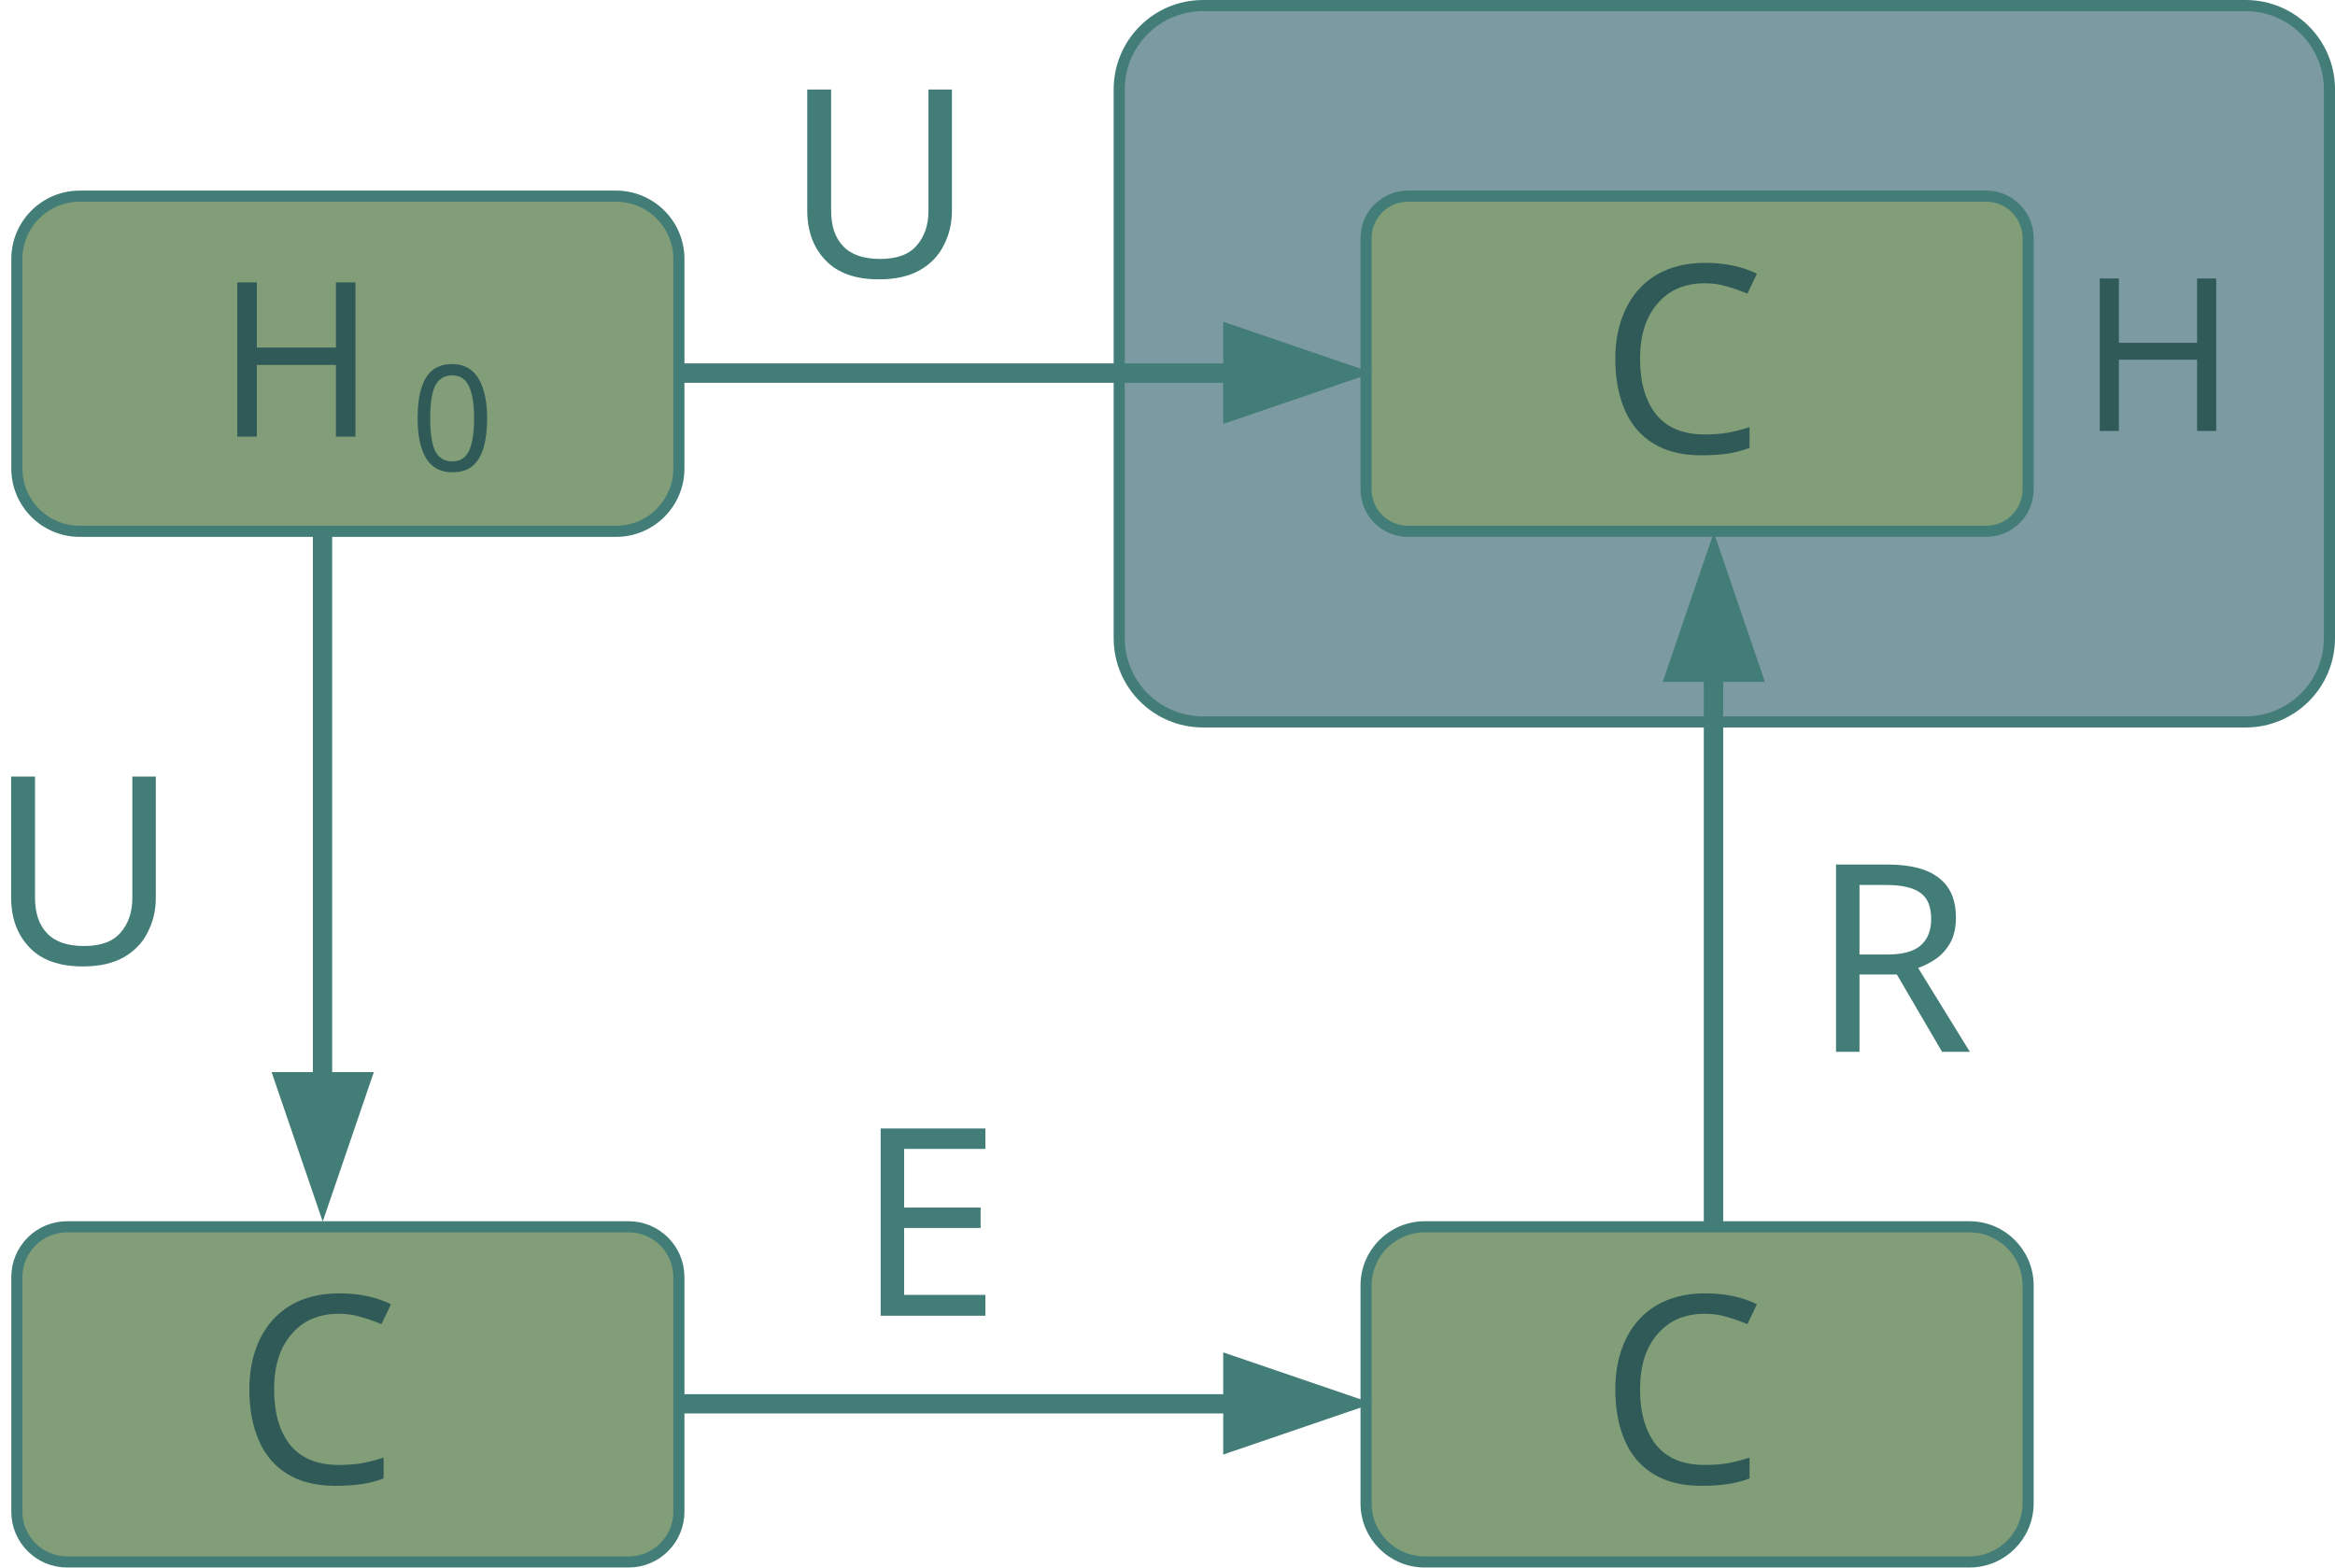
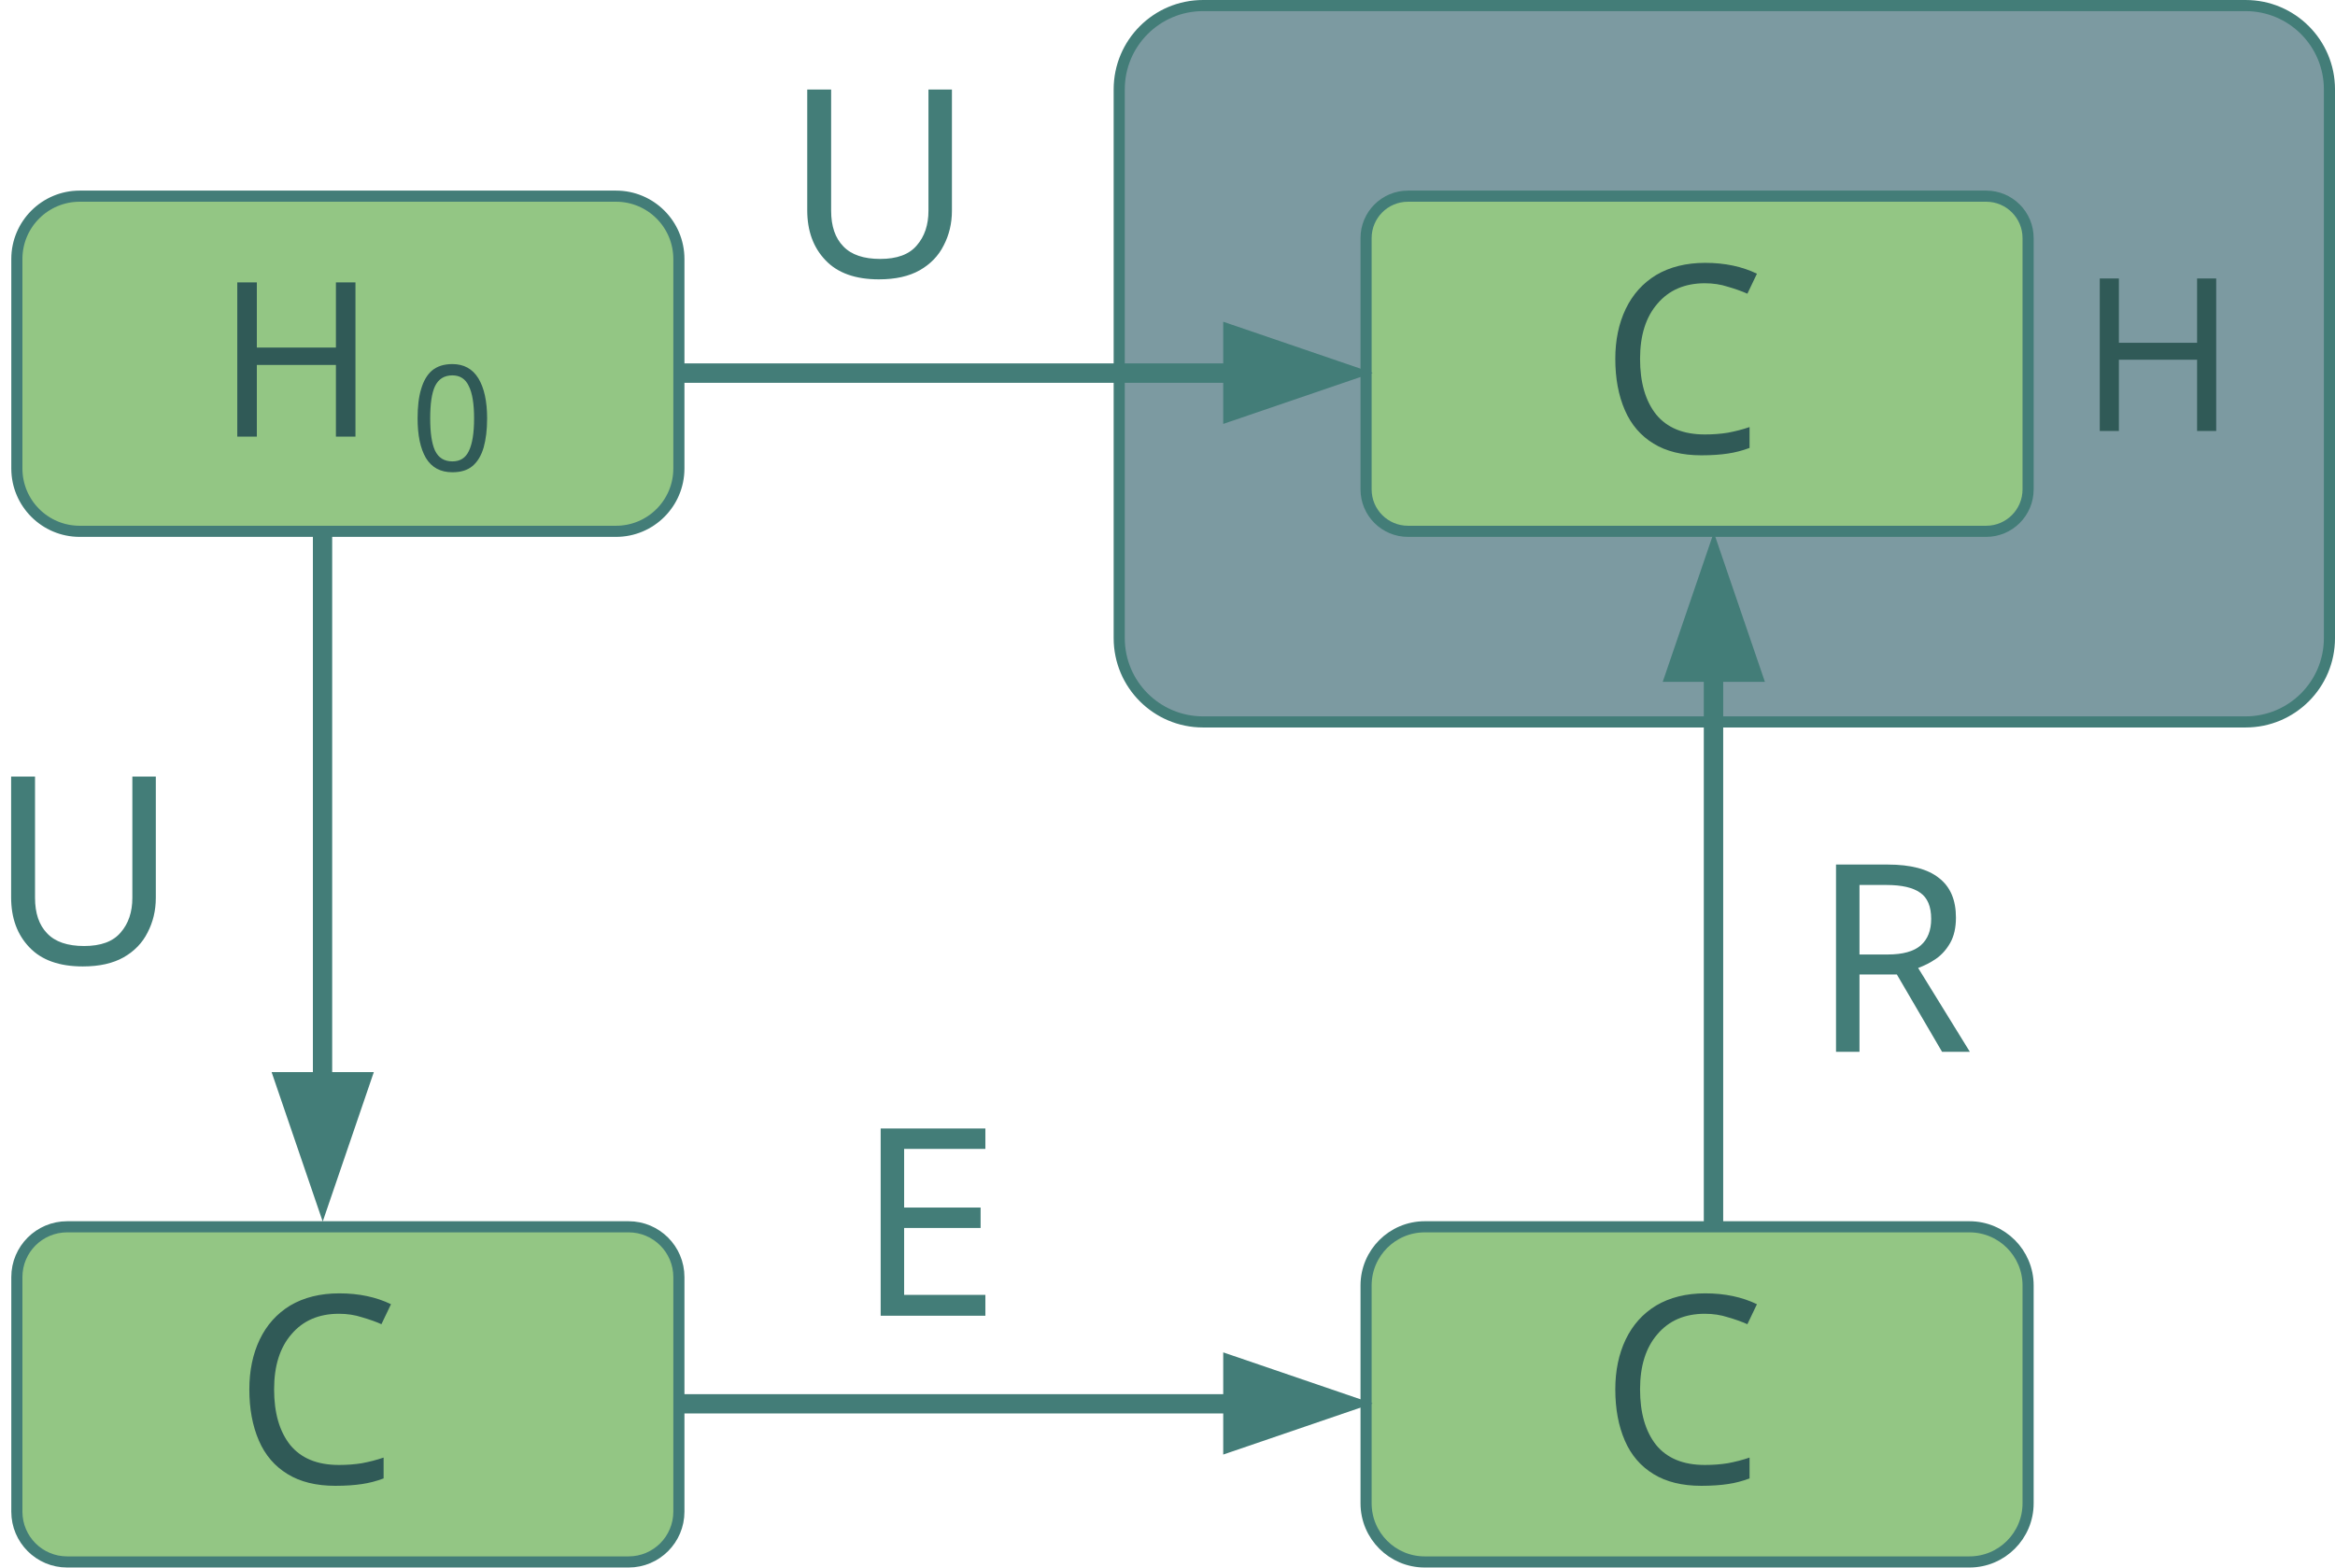
<svg xmlns="http://www.w3.org/2000/svg" id="svg5" version="1.1" viewBox="0 0 83.969 56.376" height="56.376mm" width="83.969mm">
  <defs id="defs2" />
  <g id="layer1" transform="translate(-45.81466,-60.32792)">
-     <rect style="opacity:1;fill:#819e78;fill-opacity:1;stroke:#437d78;stroke-width:0.4;stroke-dasharray:none;stroke-opacity:1" id="rect49362" width="23.807" height="12.054" x="46.421" y="67.383" ry="2.26" />
+     <rect style="opacity:1;fill:#93c684;fill-opacity:1;stroke:#437d78;stroke-width:0.4;stroke-dasharray:none;stroke-opacity:1" id="rect49362" width="23.807" height="12.054" x="46.421" y="67.383" ry="2.26" />
    <rect style="opacity:1;fill:#7c9aa1;fill-opacity:1;stroke:#437d78;stroke-width:0.4;stroke-dasharray:none;stroke-opacity:1" id="rect55101" width="43.521" height="25.764" x="86.063" y="60.528" ry="3.014" />
-     <rect style="opacity:1;fill:#819e78;fill-opacity:1;stroke:#437d78;stroke-width:0.4;stroke-dasharray:none;stroke-opacity:1" id="rect49374" width="23.807" height="12.054" x="94.94" y="67.383" ry="1.507" />
+     <rect style="opacity:1;fill:#93c684;fill-opacity:1;stroke:#437d78;stroke-width:0.4;stroke-dasharray:none;stroke-opacity:1" id="rect49374" width="23.807" height="12.054" x="94.94" y="67.383" ry="1.507" />
    <text xml:space="preserve" style="font-style:normal;font-variant:normal;font-weight:normal;font-stretch:normal;font-size:9.444px;line-height:1.25;font-family:'Apple Chancery';-inkscape-font-specification:'Apple Chancery';fill:#305a57;fill-opacity:1;stroke-width:0.236" x="103.324" y="76.607" id="text49380">
      <tspan id="tspan49378" style="font-style:normal;font-variant:normal;font-weight:normal;font-stretch:normal;font-family:'Apple Chancery';-inkscape-font-specification:'Apple Chancery';fill:#305a57;fill-opacity:1;stroke-width:0.236" x="103.324" y="76.607">C</tspan>
    </text>
    <text xml:space="preserve" style="font-style:normal;font-variant:normal;font-weight:normal;font-stretch:normal;font-size:7.769px;line-height:1.25;font-family:'Apple Chancery';-inkscape-font-specification:'Apple Chancery';fill:#305a57;fill-opacity:1;stroke-width:0.194" x="53.596" y="76.033" id="text49396">
      <tspan id="tspan49394" style="font-style:normal;font-variant:normal;font-weight:normal;font-stretch:normal;font-family:'Apple Chancery';-inkscape-font-specification:'Apple Chancery';fill:#305a57;fill-opacity:1;stroke-width:0.194" x="53.596" y="76.033">H<tspan style="font-style:normal;font-variant:normal;font-weight:normal;font-stretch:normal;font-size:5.05px;font-family:'CMU Serif';-inkscape-font-specification:'CMU Serif';baseline-shift:sub;fill:#305a57;fill-opacity:1;stroke-width:0.194" id="tspan49398" />
      </tspan>
    </text>
    <path style="opacity:1;fill:#437d78;fill-opacity:1;stroke:#437d78;stroke-width:0.684;stroke-dasharray:none;stroke-opacity:1" d="M 70.392,73.747 H 93.619" id="path49578" />
    <path style="opacity:1;fill:#437d78;fill-opacity:1;stroke:#437d78;stroke-width:0.7;stroke-dasharray:none;stroke-opacity:1" id="path49632" d="m 195.366,102.095 -41.193,0 20.597,-35.674 z" transform="matrix(0,0.08667255,-0.1463615,0,104.7971,58.58903)" />
    <text xml:space="preserve" style="font-style:normal;font-variant:normal;font-weight:normal;font-stretch:normal;font-size:9.444px;line-height:1.25;font-family:'Apple Chancery';-inkscape-font-specification:'Apple Chancery';fill:#437d78;fill-opacity:1;stroke-width:0.236" x="74.001" y="70.281" id="text49649">
      <tspan id="tspan49647" style="font-style:normal;font-variant:normal;font-weight:normal;font-stretch:normal;font-family:'Apple Chancery';-inkscape-font-specification:'Apple Chancery';fill:#437d78;fill-opacity:1;stroke-width:0.236" x="74.001" y="70.281">U</tspan>
    </text>
    <path style="opacity:1;fill:#437d78;fill-opacity:1;stroke:#437d78;stroke-width:0.684;stroke-dasharray:none;stroke-opacity:1" d="M 70.392,73.747 H 93.619" id="path50422" />
    <text xml:space="preserve" style="font-style:normal;font-variant:normal;font-weight:normal;font-stretch:normal;font-size:5.302px;line-height:1.25;font-family:'Apple Chancery';-inkscape-font-specification:'Apple Chancery';fill:#305a57;fill-opacity:1;stroke-width:0.133" x="60.565" y="77.266" id="text52059">
      <tspan id="tspan52057" style="font-style:normal;font-variant:normal;font-weight:normal;font-stretch:normal;font-family:'CMU Serif';-inkscape-font-specification:'CMU Serif';fill:#305a57;fill-opacity:1;stroke-width:0.133" x="60.565" y="77.266">0</tspan>
    </text>
    <text xml:space="preserve" style="font-style:normal;font-variant:normal;font-weight:normal;font-stretch:normal;font-size:7.686px;line-height:1.25;font-family:'Apple Chancery';-inkscape-font-specification:'Apple Chancery';fill:#305a57;fill-opacity:1;stroke-width:0.192" x="120.574" y="75.828" id="text55105">
      <tspan id="tspan55103" style="font-style:normal;font-variant:normal;font-weight:normal;font-stretch:normal;font-family:'Apple Chancery';-inkscape-font-specification:'Apple Chancery';fill:#305a57;fill-opacity:1;stroke-width:0.192" x="120.574" y="75.828">H</tspan>
    </text>
-     <rect style="opacity:1;fill:#819e78;fill-opacity:1;stroke:#437d78;stroke-width:0.4;stroke-dasharray:none;stroke-opacity:1" id="rect60245" width="23.807" height="12.054" x="46.421" y="104.45" ry="1.808" />
-     <rect style="opacity:1;fill:#819e78;fill-opacity:1;stroke:#437d78;stroke-width:0.4;stroke-dasharray:none;stroke-opacity:1" id="rect60247" width="23.807" height="12.054" x="94.94" y="104.45" ry="2.11" />
+     <rect style="opacity:1;fill:#93c684;fill-opacity:1;stroke:#437d78;stroke-width:0.4;stroke-dasharray:none;stroke-opacity:1" id="rect60245" width="23.807" height="12.054" x="46.421" y="104.45" ry="1.808" />
+     <rect style="opacity:1;fill:#93c684;fill-opacity:1;stroke:#437d78;stroke-width:0.4;stroke-dasharray:none;stroke-opacity:1" id="rect60247" width="23.807" height="12.054" x="94.94" y="104.45" ry="2.11" />
    <text xml:space="preserve" style="font-style:normal;font-variant:normal;font-weight:normal;font-stretch:normal;font-size:9.444px;line-height:1.25;font-family:'Apple Chancery';-inkscape-font-specification:'Apple Chancery';fill:#305a57;fill-opacity:1;stroke-width:0.236" x="103.324" y="113.674" id="text60251">
      <tspan id="tspan60249" style="font-style:normal;font-variant:normal;font-weight:normal;font-stretch:normal;font-family:'Apple Chancery';-inkscape-font-specification:'Apple Chancery';fill:#305a57;fill-opacity:1;stroke-width:0.236" x="103.324" y="113.674">C</tspan>
    </text>
    <path style="opacity:1;fill:#437d78;fill-opacity:1;stroke:#437d78;stroke-width:0.684;stroke-dasharray:none;stroke-opacity:1" d="M 70.392,110.814 H 93.619" id="path60259" />
    <path style="opacity:1;fill:#437d78;fill-opacity:1;stroke:#437d78;stroke-width:0.7;stroke-dasharray:none;stroke-opacity:1" id="path60261" d="m 195.366,102.095 -41.193,0 20.597,-35.674 z" transform="matrix(0,0.08667255,-0.1463615,0,104.7971,95.65605)" />
    <text xml:space="preserve" style="font-style:normal;font-variant:normal;font-weight:normal;font-stretch:normal;font-size:9.444px;line-height:1.25;font-family:'Apple Chancery';-inkscape-font-specification:'Apple Chancery';fill:#437d78;fill-opacity:1;stroke-width:0.236" x="76.563" y="107.649" id="text60265">
      <tspan id="tspan60263" style="font-style:normal;font-variant:normal;font-weight:normal;font-stretch:normal;font-family:'Apple Chancery';-inkscape-font-specification:'Apple Chancery';fill:#437d78;fill-opacity:1;stroke-width:0.236" x="76.563" y="107.649">E</tspan>
    </text>
    <path style="opacity:1;fill:#437d78;fill-opacity:1;stroke:#437d78;stroke-width:0.684;stroke-dasharray:none;stroke-opacity:1" d="M 70.392,110.814 H 93.619" id="path60267" />
    <g id="g60282" transform="rotate(90,81.82979,90.91412)">
      <path style="opacity:1;fill:#437d78;fill-opacity:1;stroke:#437d78;stroke-width:0.684;stroke-dasharray:none;stroke-opacity:1" d="M 70.392,115.334 H 93.619" id="path60273" />
      <path style="opacity:1;fill:#437d78;fill-opacity:1;stroke:#437d78;stroke-width:0.7;stroke-dasharray:none;stroke-opacity:1" id="path60275" d="m 195.366,102.095 -41.193,0 20.597,-35.674 z" transform="matrix(0,0.08667255,-0.1463615,0,104.7971,100.1764)" />
      <path style="opacity:1;fill:#437d78;fill-opacity:1;stroke:#437d78;stroke-width:0.684;stroke-dasharray:none;stroke-opacity:1" d="M 70.392,115.334 H 93.619" id="path60277" />
    </g>
    <g id="g60290" transform="matrix(0,-1,-1,0,222.7693,174.6545)">
      <path style="opacity:1;fill:#437d78;fill-opacity:1;stroke:#437d78;stroke-width:0.684;stroke-dasharray:none;stroke-opacity:1" d="M 70.392,115.334 H 93.619" id="path60284" />
      <path style="opacity:1;fill:#437d78;fill-opacity:1;stroke:#437d78;stroke-width:0.7;stroke-dasharray:none;stroke-opacity:1" id="path60286" d="m 195.366,102.095 -41.193,0 20.597,-35.674 z" transform="matrix(0,0.08667255,-0.1463615,0,104.7971,100.1764)" />
      <path style="opacity:1;fill:#437d78;fill-opacity:1;stroke:#437d78;stroke-width:0.684;stroke-dasharray:none;stroke-opacity:1" d="M 70.392,115.334 H 93.619" id="path60288" />
    </g>
    <text xml:space="preserve" style="font-style:normal;font-variant:normal;font-weight:normal;font-stretch:normal;font-size:9.444px;line-height:1.25;font-family:'Apple Chancery';-inkscape-font-specification:'Apple Chancery';fill:#305a57;fill-opacity:1;stroke-width:0.236" x="54.203" y="113.674" id="text60294">
      <tspan id="tspan60292" style="font-style:normal;font-variant:normal;font-weight:normal;font-stretch:normal;font-family:'Apple Chancery';-inkscape-font-specification:'Apple Chancery';fill:#305a57;fill-opacity:1;stroke-width:0.236" x="54.203" y="113.674">C</tspan>
    </text>
    <text xml:space="preserve" style="font-style:normal;font-variant:normal;font-weight:normal;font-stretch:normal;font-size:9.444px;line-height:1.25;font-family:'Apple Chancery';-inkscape-font-specification:'Apple Chancery';fill:#437d78;fill-opacity:1;stroke-width:0.236" x="45.372" y="94.992" id="text60338">
      <tspan id="tspan60336" style="font-style:normal;font-variant:normal;font-weight:normal;font-stretch:normal;font-family:'Apple Chancery';-inkscape-font-specification:'Apple Chancery';fill:#437d78;fill-opacity:1;stroke-width:0.236" x="45.372" y="94.992">U</tspan>
    </text>
    <text xml:space="preserve" style="font-style:normal;font-variant:normal;font-weight:normal;font-stretch:normal;font-size:9.444px;line-height:1.25;font-family:'Apple Chancery';-inkscape-font-specification:'Apple Chancery';fill:#437d78;fill-opacity:1;stroke-width:0.236" x="110.917" y="98.156" id="text60342">
      <tspan id="tspan60340" style="font-style:normal;font-variant:normal;font-weight:normal;font-stretch:normal;font-family:'Apple Chancery';-inkscape-font-specification:'Apple Chancery';fill:#437d78;fill-opacity:1;stroke-width:0.236" x="110.917" y="98.156">R</tspan>
    </text>
  </g>
</svg>
